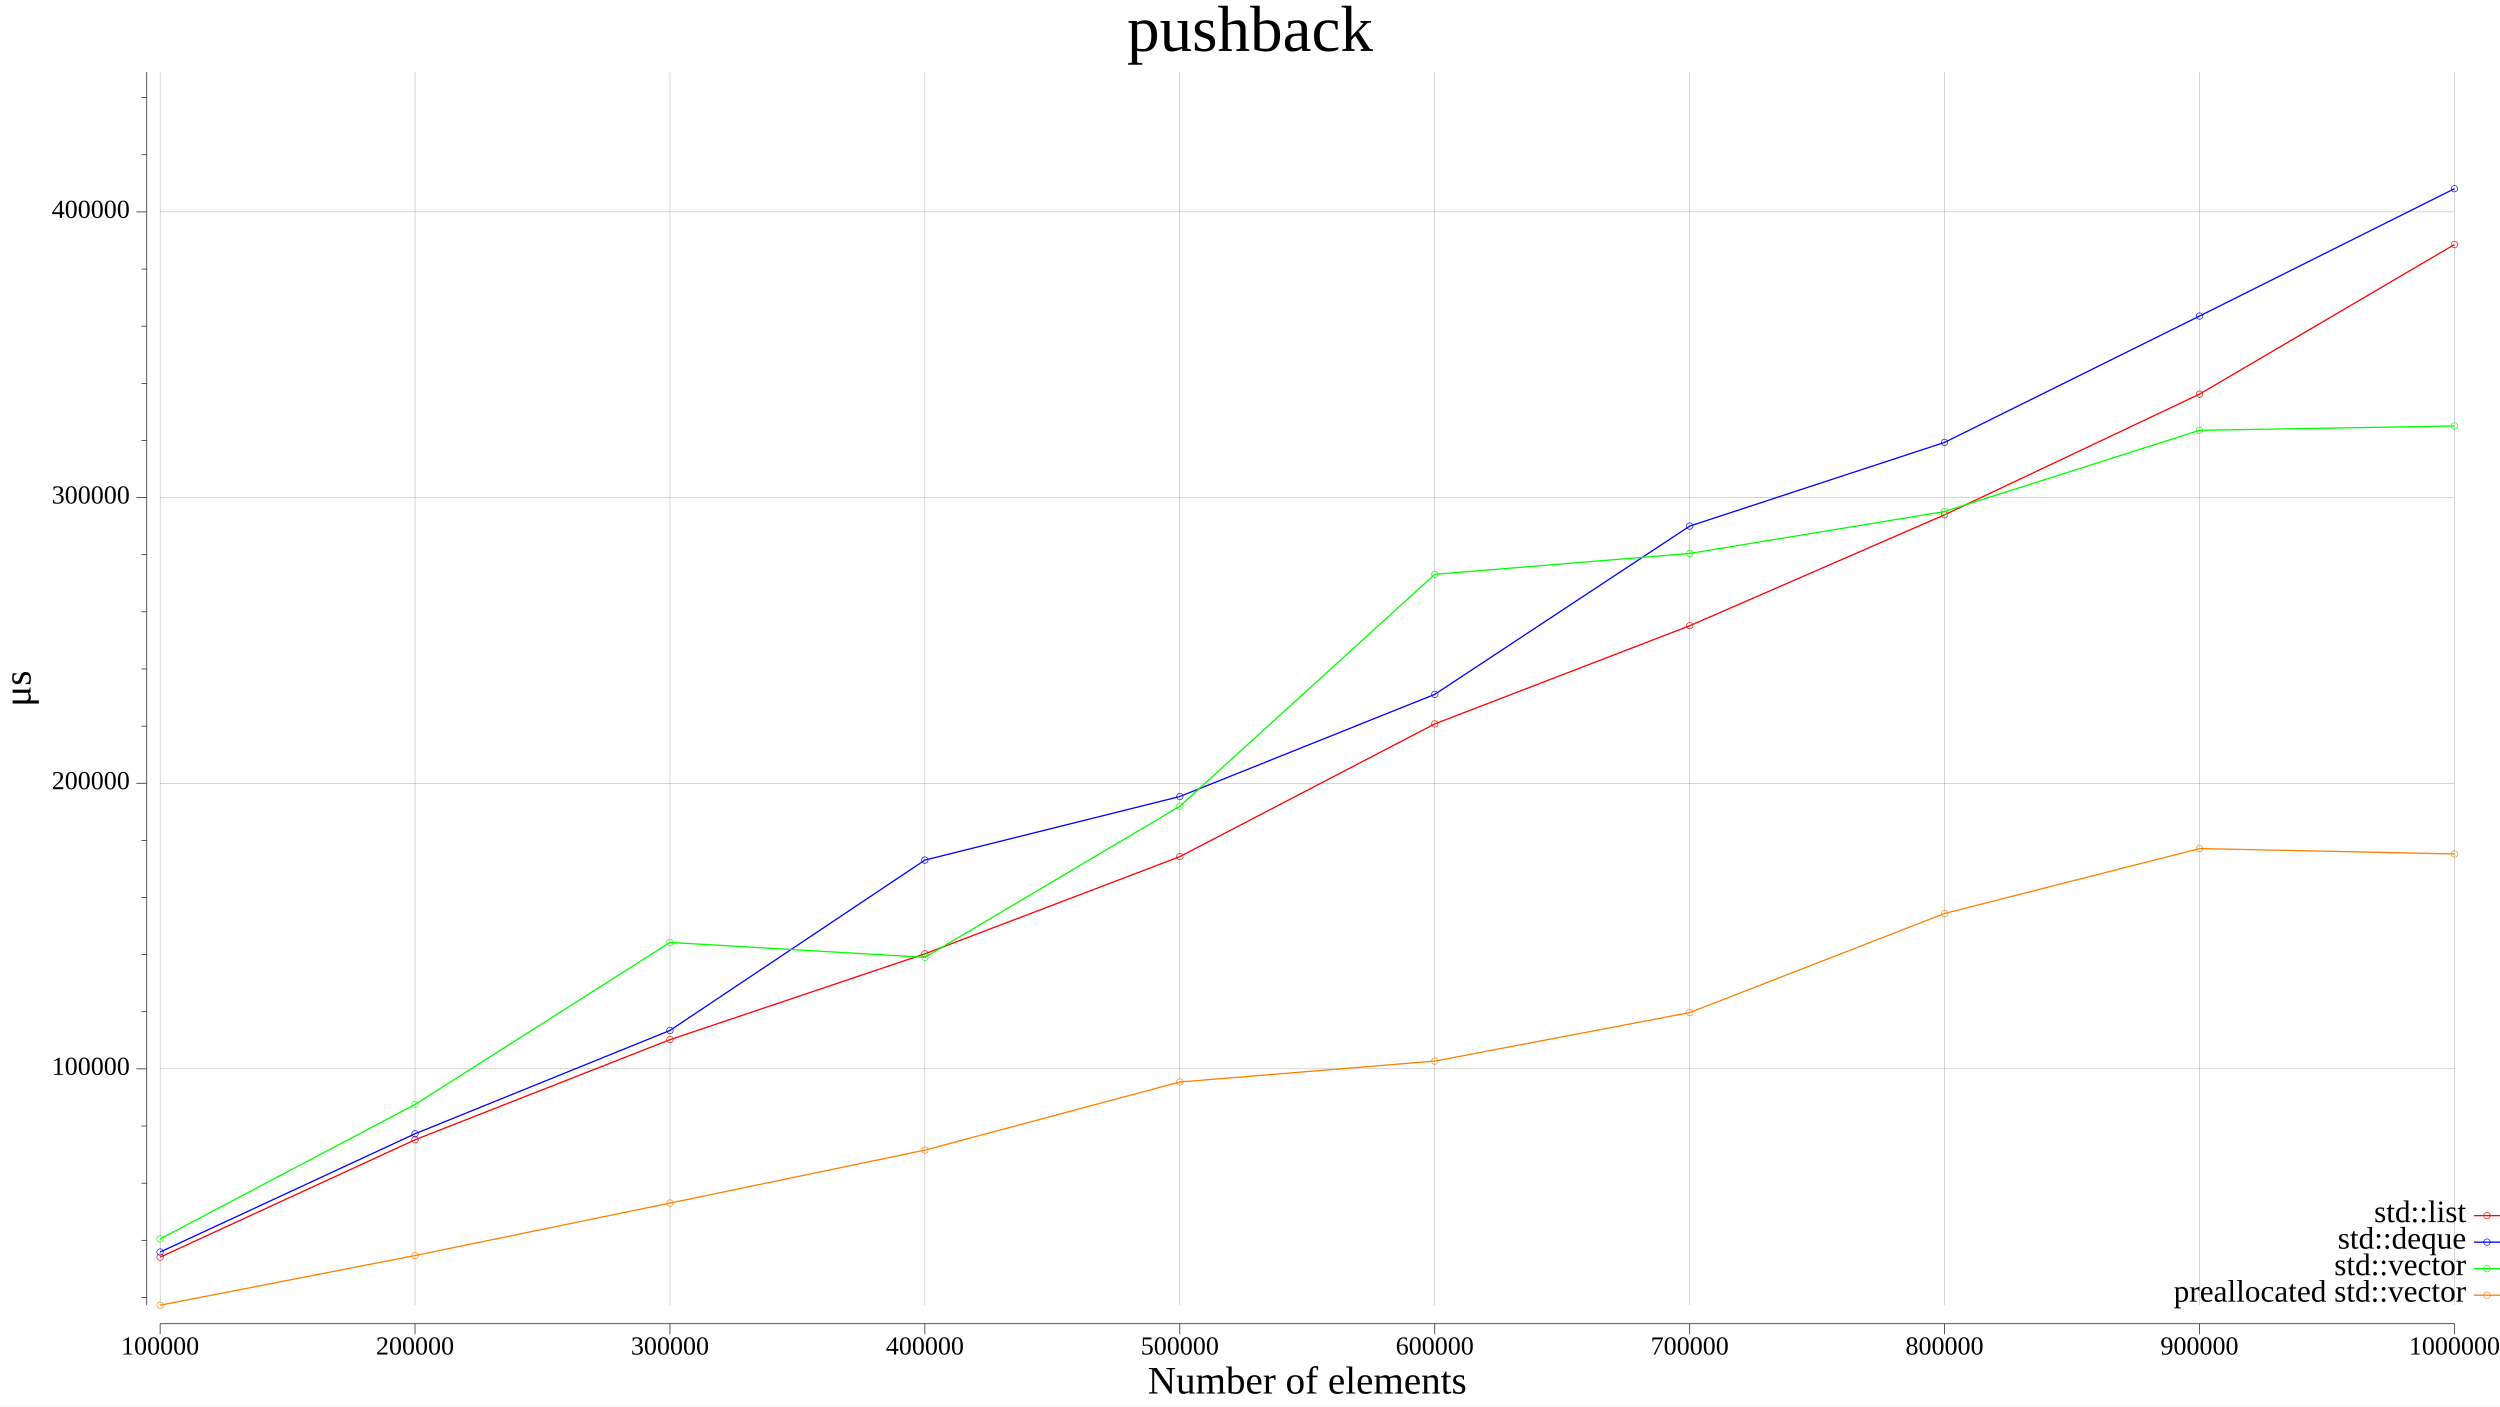
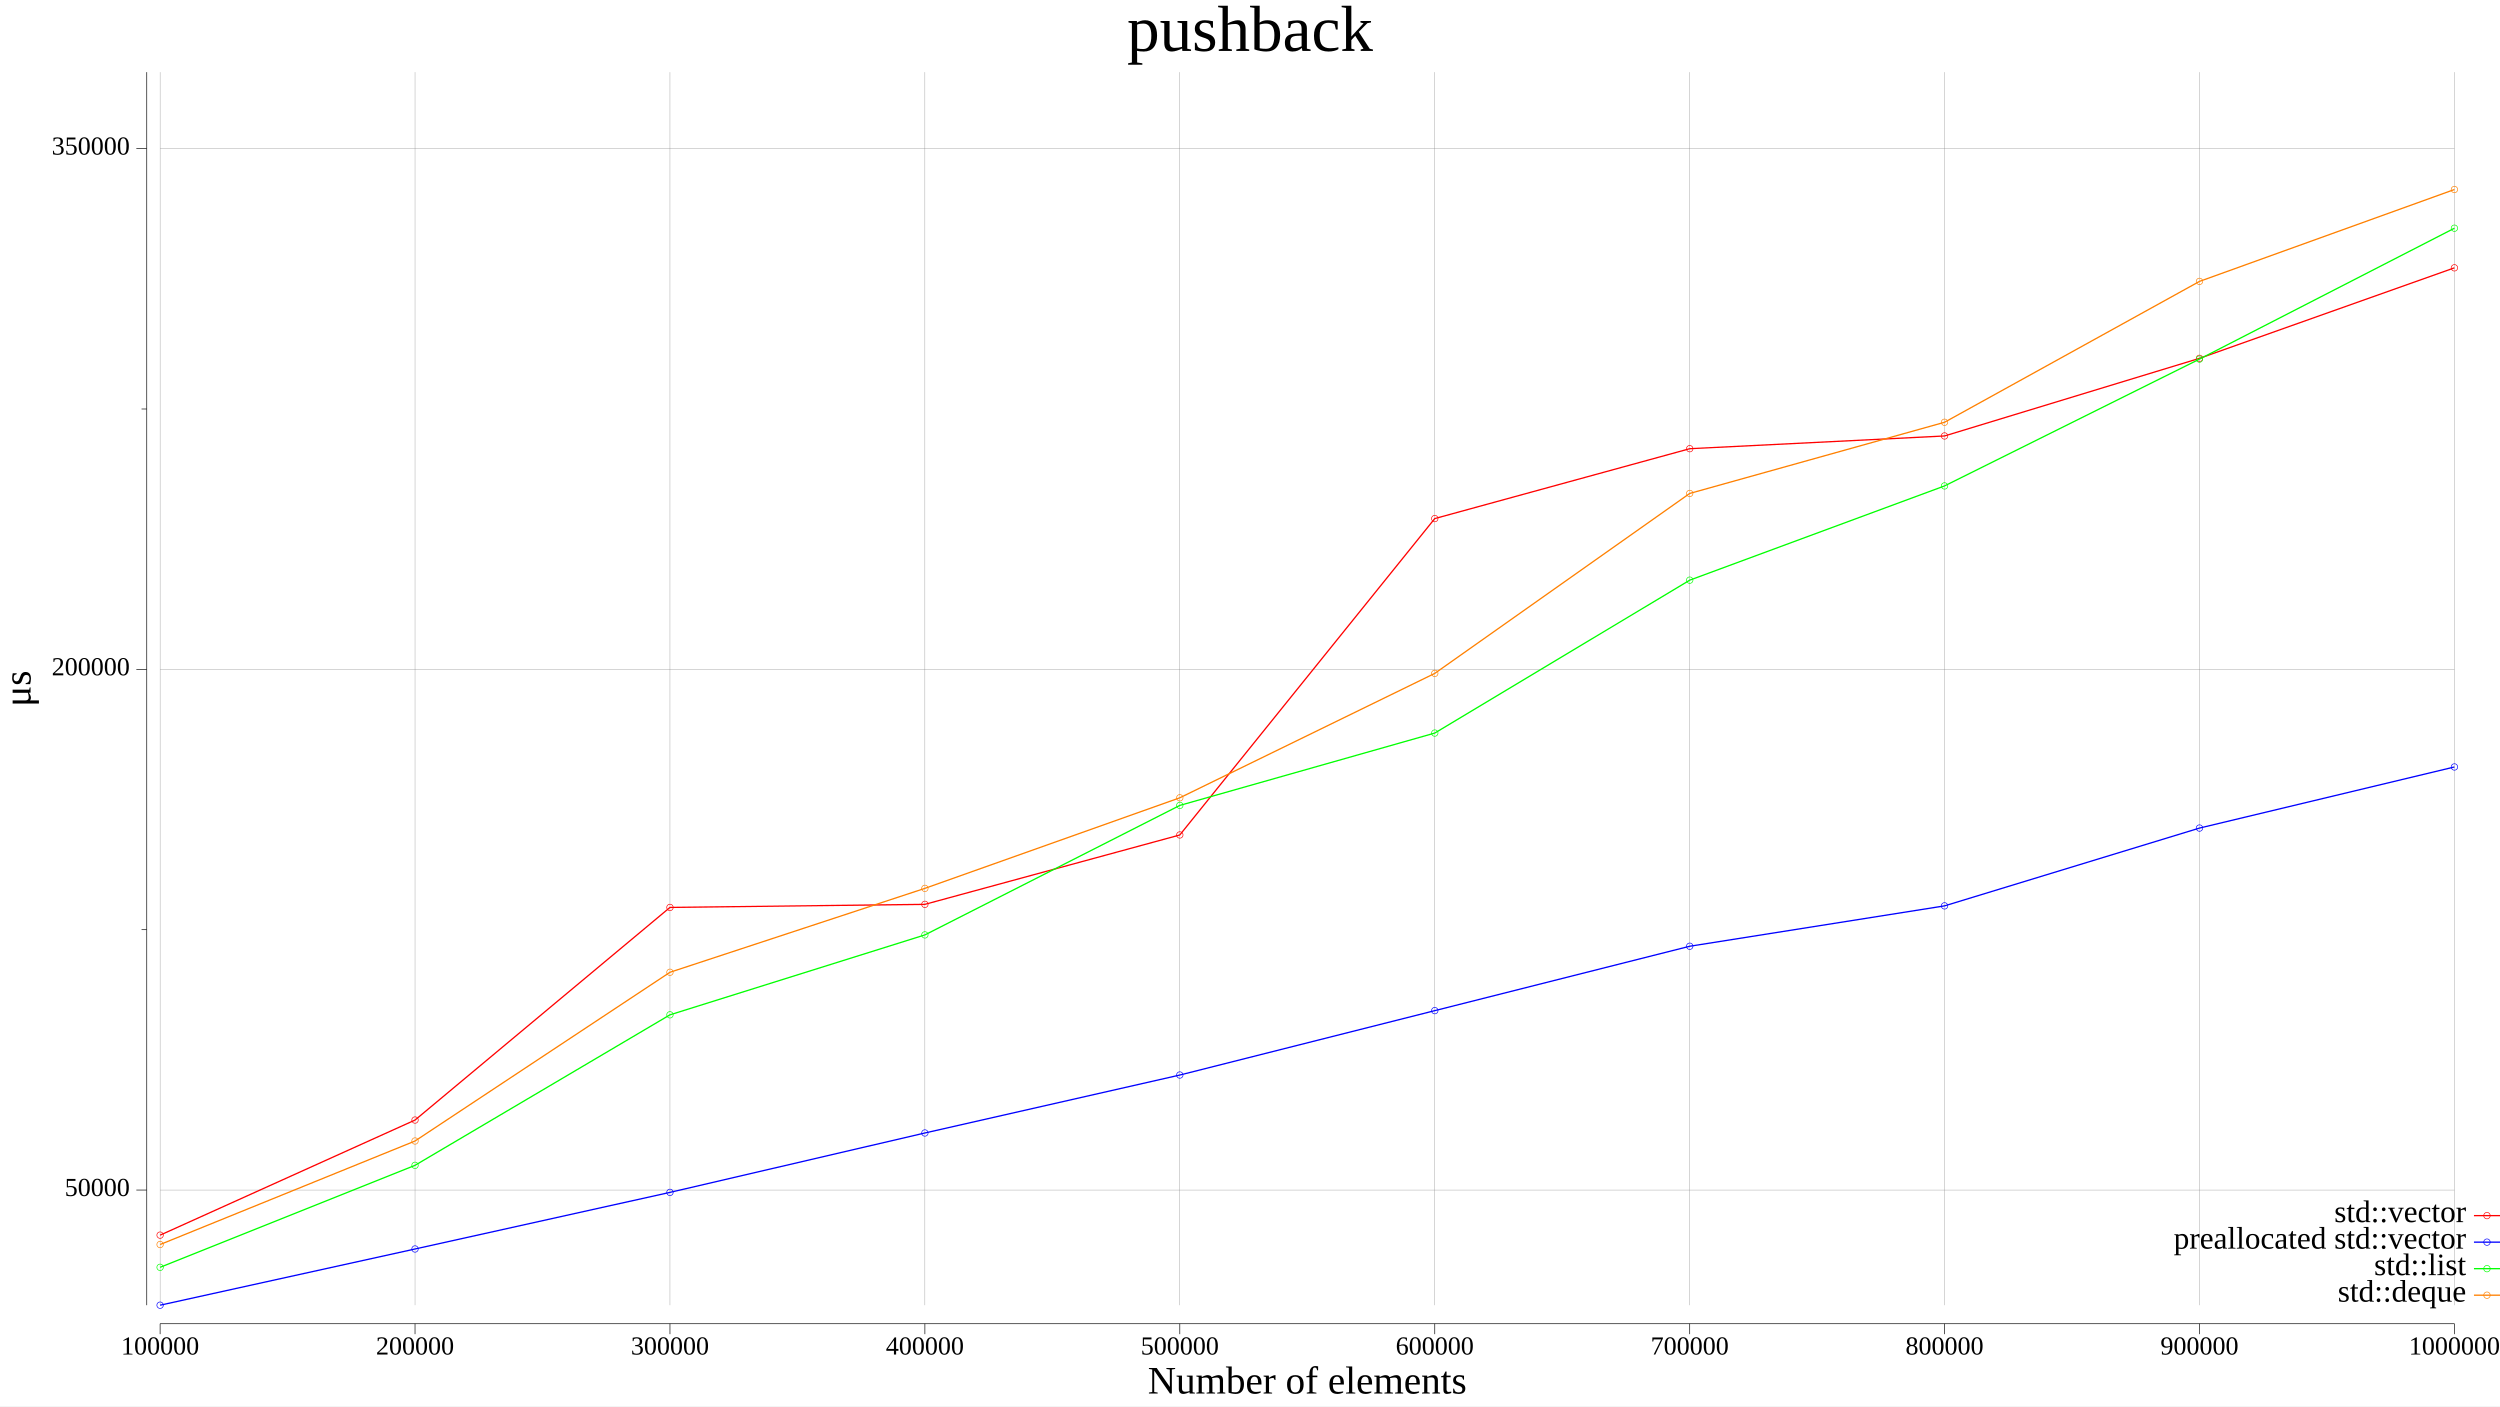
<svg xmlns="http://www.w3.org/2000/svg" width="1920pt" height="1080pt" viewBox="0 0 1920 1080">
  <g transform="scale(1, -1) translate(0, -1080)">
    <path d="M0,0L1920,0L1920,1080L0,1080Z" style="fill:#FFFFFF" />
    <text x="865.58" y="-1040.9" transform="scale(1, -1)" style="font-family:Liberation Serif;font-variant:normal;font-weight:normal;font-style:normal;font-size:50px">pushback</text>
    <text x="881.52" y="-9.756" transform="scale(1, -1)" style="font-family:Liberation Serif;font-variant:normal;font-weight:normal;font-style:normal;font-size:30px">Number of elements</text>
    <text x="92.962" y="-39.727" transform="scale(1, -1)" style="font-family:Liberation Serif;font-variant:normal;font-weight:normal;font-style:normal;font-size:20px">100000</text>
    <text x="288.74" y="-39.727" transform="scale(1, -1)" style="font-family:Liberation Serif;font-variant:normal;font-weight:normal;font-style:normal;font-size:20px">200000</text>
    <text x="484.53" y="-39.727" transform="scale(1, -1)" style="font-family:Liberation Serif;font-variant:normal;font-weight:normal;font-style:normal;font-size:20px">300000</text>
    <text x="680.31" y="-39.727" transform="scale(1, -1)" style="font-family:Liberation Serif;font-variant:normal;font-weight:normal;font-style:normal;font-size:20px">400000</text>
    <text x="876.09" y="-39.727" transform="scale(1, -1)" style="font-family:Liberation Serif;font-variant:normal;font-weight:normal;font-style:normal;font-size:20px">500000</text>
    <text x="1071.9" y="-39.727" transform="scale(1, -1)" style="font-family:Liberation Serif;font-variant:normal;font-weight:normal;font-style:normal;font-size:20px">600000</text>
    <text x="1267.7" y="-39.727" transform="scale(1, -1)" style="font-family:Liberation Serif;font-variant:normal;font-weight:normal;font-style:normal;font-size:20px">700000</text>
    <text x="1463.4" y="-39.727" transform="scale(1, -1)" style="font-family:Liberation Serif;font-variant:normal;font-weight:normal;font-style:normal;font-size:20px">800000</text>
    <text x="1659.2" y="-39.727" transform="scale(1, -1)" style="font-family:Liberation Serif;font-variant:normal;font-weight:normal;font-style:normal;font-size:20px">900000</text>
    <text x="1850" y="-39.727" transform="scale(1, -1)" style="font-family:Liberation Serif;font-variant:normal;font-weight:normal;font-style:normal;font-size:20px">1000000</text>
    <path d="M122.96,55.371L122.96,63.371" style="fill:none;stroke:#000000;stroke-width:0.5" />
    <path d="M318.74,55.371L318.74,63.371" style="fill:none;stroke:#000000;stroke-width:0.5" />
    <path d="M514.53,55.371L514.53,63.371" style="fill:none;stroke:#000000;stroke-width:0.5" />
    <path d="M710.31,55.371L710.31,63.371" style="fill:none;stroke:#000000;stroke-width:0.5" />
    <path d="M906.09,55.371L906.09,63.371" style="fill:none;stroke:#000000;stroke-width:0.5" />
    <path d="M1101.9,55.371L1101.9,63.371" style="fill:none;stroke:#000000;stroke-width:0.5" />
    <path d="M1297.7,55.371L1297.7,63.371" style="fill:none;stroke:#000000;stroke-width:0.5" />
    <path d="M1493.4,55.371L1493.4,63.371" style="fill:none;stroke:#000000;stroke-width:0.5" />
    <path d="M1689.2,55.371L1689.2,63.371" style="fill:none;stroke:#000000;stroke-width:0.5" />
    <path d="M1885,55.371L1885,63.371" style="fill:none;stroke:#000000;stroke-width:0.5" />
    <path d="M122.96,63.371L1885,63.371" style="fill:none;stroke:#000000;stroke-width:0.5" />
    <g transform="rotate(90)">
      <text x="537.24" y="23.467" transform="scale(1, -1)" style="font-family:Liberation Serif;font-variant:normal;font-weight:normal;font-style:normal;font-size:30px">μs</text>
    </g>
-     <text x="39.712" y="-254.52" transform="scale(1, -1)" style="font-family:Liberation Serif;font-variant:normal;font-weight:normal;font-style:normal;font-size:20px">100000</text>
-     <text x="39.712" y="-473.91" transform="scale(1, -1)" style="font-family:Liberation Serif;font-variant:normal;font-weight:normal;font-style:normal;font-size:20px">200000</text>
-     <text x="39.712" y="-693.29" transform="scale(1, -1)" style="font-family:Liberation Serif;font-variant:normal;font-weight:normal;font-style:normal;font-size:20px">300000</text>
-     <text x="39.712" y="-912.68" transform="scale(1, -1)" style="font-family:Liberation Serif;font-variant:normal;font-weight:normal;font-style:normal;font-size:20px">400000</text>
-     <path d="M104.71,259.09L112.71,259.09" style="fill:none;stroke:#000000;stroke-width:0.5" />
-     <path d="M104.71,478.48L112.71,478.48" style="fill:none;stroke:#000000;stroke-width:0.5" />
-     <path d="M104.71,697.86L112.71,697.86" style="fill:none;stroke:#000000;stroke-width:0.5" />
-     <path d="M104.71,917.25L112.71,917.25" style="fill:none;stroke:#000000;stroke-width:0.5" />
-     <path d="M108.71,83.582L112.71,83.582" style="fill:none;stroke:#000000;stroke-width:0.5" />
-     <path d="M108.71,127.46L112.71,127.46" style="fill:none;stroke:#000000;stroke-width:0.5" />
-     <path d="M108.71,171.34L112.71,171.34" style="fill:none;stroke:#000000;stroke-width:0.5" />
-     <path d="M108.71,215.21L112.71,215.21" style="fill:none;stroke:#000000;stroke-width:0.5" />
-     <path d="M108.71,302.97L112.71,302.97" style="fill:none;stroke:#000000;stroke-width:0.5" />
-     <path d="M108.71,346.84L112.71,346.84" style="fill:none;stroke:#000000;stroke-width:0.5" />
-     <path d="M108.71,390.72L112.71,390.72" style="fill:none;stroke:#000000;stroke-width:0.5" />
-     <path d="M108.71,434.6L112.71,434.6" style="fill:none;stroke:#000000;stroke-width:0.5" />
-     <path d="M108.71,522.35L112.71,522.35" style="fill:none;stroke:#000000;stroke-width:0.5" />
-     <path d="M108.71,566.23L112.71,566.23" style="fill:none;stroke:#000000;stroke-width:0.5" />
-     <path d="M108.71,610.11L112.71,610.11" style="fill:none;stroke:#000000;stroke-width:0.5" />
-     <path d="M108.71,653.98L112.71,653.98" style="fill:none;stroke:#000000;stroke-width:0.5" />
-     <path d="M108.71,741.74L112.71,741.74" style="fill:none;stroke:#000000;stroke-width:0.5" />
-     <path d="M108.71,785.62L112.71,785.62" style="fill:none;stroke:#000000;stroke-width:0.5" />
-     <path d="M108.71,829.49L112.71,829.49" style="fill:none;stroke:#000000;stroke-width:0.5" />
-     <path d="M108.71,873.37L112.71,873.37" style="fill:none;stroke:#000000;stroke-width:0.5" />
-     <path d="M108.71,961.12L112.71,961.12" style="fill:none;stroke:#000000;stroke-width:0.5" />
-     <path d="M108.71,1005L112.71,1005" style="fill:none;stroke:#000000;stroke-width:0.5" />
+     <text x="49.712" y="-161.47" transform="scale(1, -1)" style="font-family:Liberation Serif;font-variant:normal;font-weight:normal;font-style:normal;font-size:20px">50000</text>
+     <text x="39.712" y="-561.37" transform="scale(1, -1)" style="font-family:Liberation Serif;font-variant:normal;font-weight:normal;font-style:normal;font-size:20px">200000</text>
+     <text x="39.712" y="-961.27" transform="scale(1, -1)" style="font-family:Liberation Serif;font-variant:normal;font-weight:normal;font-style:normal;font-size:20px">350000</text>
+     <path d="M104.71,166.04L112.71,166.04" style="fill:none;stroke:#000000;stroke-width:0.5" />
+     <path d="M104.71,565.94L112.71,565.94" style="fill:none;stroke:#000000;stroke-width:0.5" />
+     <path d="M104.71,965.84L112.71,965.84" style="fill:none;stroke:#000000;stroke-width:0.5" />
+     <path d="M108.71,365.99L112.71,365.99" style="fill:none;stroke:#000000;stroke-width:0.5" />
+     <path d="M108.71,765.89L112.71,765.89" style="fill:none;stroke:#000000;stroke-width:0.5" />
    <path d="M112.71,77.61L112.71,1024.6" style="fill:none;stroke:#000000;stroke-width:0.5" />
    <path d="M122.96,77.61L122.96,1024.6" style="fill:none;stroke:#808080;stroke-width:0.25" />
    <path d="M318.74,77.61L318.74,1024.6" style="fill:none;stroke:#808080;stroke-width:0.25" />
    <path d="M514.53,77.61L514.53,1024.6" style="fill:none;stroke:#808080;stroke-width:0.25" />
    <path d="M710.31,77.61L710.31,1024.6" style="fill:none;stroke:#808080;stroke-width:0.25" />
    <path d="M906.09,77.61L906.09,1024.6" style="fill:none;stroke:#808080;stroke-width:0.25" />
    <path d="M1101.9,77.61L1101.9,1024.6" style="fill:none;stroke:#808080;stroke-width:0.25" />
    <path d="M1297.7,77.61L1297.7,1024.6" style="fill:none;stroke:#808080;stroke-width:0.25" />
    <path d="M1493.4,77.61L1493.4,1024.6" style="fill:none;stroke:#808080;stroke-width:0.25" />
    <path d="M1689.2,77.61L1689.2,1024.6" style="fill:none;stroke:#808080;stroke-width:0.25" />
    <path d="M1885,77.61L1885,1024.6" style="fill:none;stroke:#808080;stroke-width:0.25" />
-     <path d="M122.96,259.09L1885,259.09" style="fill:none;stroke:#808080;stroke-width:0.25" />
-     <path d="M122.96,478.48L1885,478.48" style="fill:none;stroke:#808080;stroke-width:0.25" />
-     <path d="M122.96,697.86L1885,697.86" style="fill:none;stroke:#808080;stroke-width:0.25" />
-     <path d="M122.96,917.25L1885,917.25" style="fill:none;stroke:#808080;stroke-width:0.25" />
-     <path d="M122.96,114.5L318.74,204.66L514.53,281.54L710.31,347.49L906.09,422.1L1101.9,524.06L1297.7,599.44L1493.4,684.62L1689.2,777.3L1885,892.2" style="fill:none;stroke:#FF0000" />
-     <path d="M125.46,114.5A2.5,2.5 0 1 1 120.46,114.5A2.5,2.5 0 1 1 125.46,114.5Z" style="fill:none;stroke:#FF0000;stroke-width:0.5" />
-     <path d="M321.24,204.66A2.5,2.5 0 1 1 316.24,204.66A2.5,2.5 0 1 1 321.24,204.66Z" style="fill:none;stroke:#FF0000;stroke-width:0.5" />
-     <path d="M517.03,281.54A2.5,2.5 0 1 1 512.03,281.54A2.5,2.5 0 1 1 517.03,281.54Z" style="fill:none;stroke:#FF0000;stroke-width:0.5" />
-     <path d="M712.81,347.49A2.5,2.5 0 1 1 707.81,347.49A2.5,2.5 0 1 1 712.81,347.49Z" style="fill:none;stroke:#FF0000;stroke-width:0.5" />
-     <path d="M908.59,422.1A2.5,2.5 0 1 1 903.59,422.1A2.5,2.5 0 1 1 908.59,422.1Z" style="fill:none;stroke:#FF0000;stroke-width:0.5" />
-     <path d="M1104.4,524.06A2.5,2.5 0 1 1 1099.4,524.06A2.5,2.5 0 1 1 1104.4,524.06Z" style="fill:none;stroke:#FF0000;stroke-width:0.5" />
-     <path d="M1300.2,599.44A2.5,2.5 0 1 1 1295.2,599.44A2.5,2.5 0 1 1 1300.2,599.44Z" style="fill:none;stroke:#FF0000;stroke-width:0.5" />
-     <path d="M1495.9,684.62A2.5,2.5 0 1 1 1490.9,684.62A2.5,2.5 0 1 1 1495.9,684.62Z" style="fill:none;stroke:#FF0000;stroke-width:0.5" />
-     <path d="M1691.7,777.3A2.5,2.5 0 1 1 1686.7,777.3A2.5,2.5 0 1 1 1691.7,777.3Z" style="fill:none;stroke:#FF0000;stroke-width:0.5" />
-     <path d="M1887.5,892.2A2.5,2.5 0 1 1 1882.5,892.2A2.5,2.5 0 1 1 1887.5,892.2Z" style="fill:none;stroke:#FF0000;stroke-width:0.5" />
-     <path d="M122.96,118.45L318.74,209.27L514.53,288.63L710.31,419.46L906.09,468.28L1101.9,546.75L1297.7,675.97L1493.4,740.24L1689.2,837.26L1885,935.09" style="fill:none;stroke:#0000FF" />
-     <path d="M125.46,118.45A2.5,2.5 0 1 1 120.46,118.45A2.5,2.5 0 1 1 125.46,118.45Z" style="fill:none;stroke:#0000FF;stroke-width:0.5" />
-     <path d="M321.24,209.27A2.5,2.5 0 1 1 316.24,209.27A2.5,2.5 0 1 1 321.24,209.27Z" style="fill:none;stroke:#0000FF;stroke-width:0.5" />
-     <path d="M517.03,288.63A2.5,2.5 0 1 1 512.03,288.63A2.5,2.5 0 1 1 517.03,288.63Z" style="fill:none;stroke:#0000FF;stroke-width:0.5" />
-     <path d="M712.81,419.46A2.5,2.5 0 1 1 707.81,419.46A2.5,2.5 0 1 1 712.81,419.46Z" style="fill:none;stroke:#0000FF;stroke-width:0.5" />
-     <path d="M908.59,468.28A2.5,2.5 0 1 1 903.59,468.28A2.5,2.5 0 1 1 908.59,468.28Z" style="fill:none;stroke:#0000FF;stroke-width:0.5" />
-     <path d="M1104.4,546.75A2.5,2.5 0 1 1 1099.4,546.75A2.5,2.5 0 1 1 1104.4,546.75Z" style="fill:none;stroke:#0000FF;stroke-width:0.5" />
-     <path d="M1300.2,675.97A2.5,2.5 0 1 1 1295.2,675.97A2.5,2.5 0 1 1 1300.2,675.97Z" style="fill:none;stroke:#0000FF;stroke-width:0.5" />
-     <path d="M1495.9,740.24A2.5,2.5 0 1 1 1490.9,740.24A2.5,2.5 0 1 1 1495.9,740.24Z" style="fill:none;stroke:#0000FF;stroke-width:0.5" />
-     <path d="M1691.7,837.26A2.5,2.5 0 1 1 1686.7,837.26A2.5,2.5 0 1 1 1691.7,837.26Z" style="fill:none;stroke:#0000FF;stroke-width:0.5" />
-     <path d="M1887.5,935.09A2.5,2.5 0 1 1 1882.5,935.09A2.5,2.5 0 1 1 1887.5,935.09Z" style="fill:none;stroke:#0000FF;stroke-width:0.5" />
-     <path d="M122.96,128.51L318.74,231.78L514.53,356.21L710.31,344.75L906.09,460.81L1101.9,638.92L1297.7,654.97L1493.4,687.15L1689.2,749.51L1885,752.85" style="fill:none;stroke:#00FF00" />
-     <path d="M125.46,128.51A2.5,2.5 0 1 1 120.46,128.51A2.5,2.5 0 1 1 125.46,128.51Z" style="fill:none;stroke:#00FF00;stroke-width:0.5" />
-     <path d="M321.24,231.78A2.5,2.5 0 1 1 316.24,231.78A2.5,2.5 0 1 1 321.24,231.78Z" style="fill:none;stroke:#00FF00;stroke-width:0.5" />
-     <path d="M517.03,356.21A2.5,2.5 0 1 1 512.03,356.21A2.5,2.5 0 1 1 517.03,356.21Z" style="fill:none;stroke:#00FF00;stroke-width:0.5" />
-     <path d="M712.81,344.75A2.5,2.5 0 1 1 707.81,344.75A2.5,2.5 0 1 1 712.81,344.75Z" style="fill:none;stroke:#00FF00;stroke-width:0.5" />
-     <path d="M908.59,460.81A2.5,2.5 0 1 1 903.59,460.81A2.5,2.5 0 1 1 908.59,460.81Z" style="fill:none;stroke:#00FF00;stroke-width:0.5" />
-     <path d="M1104.4,638.92A2.5,2.5 0 1 1 1099.4,638.92A2.5,2.5 0 1 1 1104.4,638.92Z" style="fill:none;stroke:#00FF00;stroke-width:0.5" />
-     <path d="M1300.2,654.97A2.5,2.5 0 1 1 1295.2,654.97A2.5,2.5 0 1 1 1300.2,654.97Z" style="fill:none;stroke:#00FF00;stroke-width:0.5" />
-     <path d="M1495.9,687.15A2.5,2.5 0 1 1 1490.9,687.15A2.5,2.5 0 1 1 1495.9,687.15Z" style="fill:none;stroke:#00FF00;stroke-width:0.5" />
-     <path d="M1691.7,749.51A2.5,2.5 0 1 1 1686.7,749.51A2.5,2.5 0 1 1 1691.7,749.51Z" style="fill:none;stroke:#00FF00;stroke-width:0.5" />
-     <path d="M1887.5,752.85A2.5,2.5 0 1 1 1882.5,752.85A2.5,2.5 0 1 1 1887.5,752.85Z" style="fill:none;stroke:#00FF00;stroke-width:0.5" />
-     <path d="M122.96,77.61L318.74,115.75L514.53,156.06L710.31,196.71L906.09,249.04L1101.9,265.09L1297.7,302.36L1493.4,378.45L1689.2,428.3L1885,424.14" style="fill:none;stroke:#FF8000" />
-     <path d="M125.46,77.61A2.5,2.5 0 1 1 120.46,77.61A2.5,2.5 0 1 1 125.46,77.61Z" style="fill:none;stroke:#FF8000;stroke-width:0.5" />
-     <path d="M321.24,115.75A2.5,2.5 0 1 1 316.24,115.75A2.5,2.5 0 1 1 321.24,115.75Z" style="fill:none;stroke:#FF8000;stroke-width:0.5" />
-     <path d="M517.03,156.06A2.5,2.5 0 1 1 512.03,156.06A2.5,2.5 0 1 1 517.03,156.06Z" style="fill:none;stroke:#FF8000;stroke-width:0.5" />
-     <path d="M712.81,196.71A2.5,2.5 0 1 1 707.81,196.71A2.5,2.5 0 1 1 712.81,196.71Z" style="fill:none;stroke:#FF8000;stroke-width:0.5" />
-     <path d="M908.59,249.04A2.5,2.5 0 1 1 903.59,249.04A2.5,2.5 0 1 1 908.59,249.04Z" style="fill:none;stroke:#FF8000;stroke-width:0.5" />
-     <path d="M1104.4,265.09A2.5,2.5 0 1 1 1099.4,265.09A2.5,2.5 0 1 1 1104.4,265.09Z" style="fill:none;stroke:#FF8000;stroke-width:0.5" />
-     <path d="M1300.2,302.36A2.5,2.5 0 1 1 1295.2,302.36A2.5,2.5 0 1 1 1300.2,302.36Z" style="fill:none;stroke:#FF8000;stroke-width:0.5" />
-     <path d="M1495.9,378.45A2.5,2.5 0 1 1 1490.9,378.45A2.5,2.5 0 1 1 1495.9,378.45Z" style="fill:none;stroke:#FF8000;stroke-width:0.5" />
-     <path d="M1691.7,428.3A2.5,2.5 0 1 1 1686.7,428.3A2.5,2.5 0 1 1 1691.7,428.3Z" style="fill:none;stroke:#FF8000;stroke-width:0.5" />
-     <path d="M1887.5,424.14A2.5,2.5 0 1 1 1882.5,424.14A2.5,2.5 0 1 1 1887.5,424.14Z" style="fill:none;stroke:#FF8000;stroke-width:0.5" />
+     <path d="M122.96,166.04L1885,166.04" style="fill:none;stroke:#808080;stroke-width:0.25" />
+     <path d="M122.96,565.94L1885,565.94" style="fill:none;stroke:#808080;stroke-width:0.25" />
+     <path d="M122.96,965.84L1885,965.84" style="fill:none;stroke:#808080;stroke-width:0.25" />
+     <path d="M122.96,131.41L318.74,219.8L514.53,383.09L710.31,385.46L906.09,438.75L1101.9,681.74L1297.7,735.4L1493.4,745.18L1689.2,804.8L1885,874.31" style="fill:none;stroke:#FF0000" />
+     <path d="M125.46,131.41A2.5,2.5 0 1 1 120.46,131.41A2.5,2.5 0 1 1 125.46,131.41Z" style="fill:none;stroke:#FF0000;stroke-width:0.5" />
+     <path d="M321.24,219.8A2.5,2.5 0 1 1 316.24,219.8A2.5,2.5 0 1 1 321.24,219.8Z" style="fill:none;stroke:#FF0000;stroke-width:0.5" />
+     <path d="M517.03,383.09A2.5,2.5 0 1 1 512.03,383.09A2.5,2.5 0 1 1 517.03,383.09Z" style="fill:none;stroke:#FF0000;stroke-width:0.5" />
+     <path d="M712.81,385.46A2.5,2.5 0 1 1 707.81,385.46A2.5,2.5 0 1 1 712.81,385.46Z" style="fill:none;stroke:#FF0000;stroke-width:0.5" />
+     <path d="M908.59,438.75A2.5,2.5 0 1 1 903.59,438.75A2.5,2.5 0 1 1 908.59,438.75Z" style="fill:none;stroke:#FF0000;stroke-width:0.5" />
+     <path d="M1104.4,681.74A2.5,2.5 0 1 1 1099.4,681.74A2.5,2.5 0 1 1 1104.4,681.74Z" style="fill:none;stroke:#FF0000;stroke-width:0.5" />
+     <path d="M1300.2,735.4A2.5,2.5 0 1 1 1295.2,735.4A2.5,2.5 0 1 1 1300.2,735.4Z" style="fill:none;stroke:#FF0000;stroke-width:0.5" />
+     <path d="M1495.9,745.18A2.5,2.5 0 1 1 1490.9,745.18A2.5,2.5 0 1 1 1495.9,745.18Z" style="fill:none;stroke:#FF0000;stroke-width:0.5" />
+     <path d="M1691.7,804.8A2.5,2.5 0 1 1 1686.7,804.8A2.5,2.5 0 1 1 1691.7,804.8Z" style="fill:none;stroke:#FF0000;stroke-width:0.5" />
+     <path d="M1887.5,874.31A2.5,2.5 0 1 1 1882.5,874.31A2.5,2.5 0 1 1 1887.5,874.31Z" style="fill:none;stroke:#FF0000;stroke-width:0.5" />
+     <path d="M122.96,77.61L318.74,120.78L514.53,164.26L710.31,209.87L906.09,254.38L1101.9,303.83L1297.7,353.28L1493.4,384.29L1689.2,444.04L1885,490.97" style="fill:none;stroke:#0000FF" />
+     <path d="M125.46,77.61A2.5,2.5 0 1 1 120.46,77.61A2.5,2.5 0 1 1 125.46,77.61Z" style="fill:none;stroke:#0000FF;stroke-width:0.5" />
+     <path d="M321.24,120.78A2.5,2.5 0 1 1 316.24,120.78A2.5,2.5 0 1 1 321.24,120.78Z" style="fill:none;stroke:#0000FF;stroke-width:0.5" />
+     <path d="M517.03,164.26A2.5,2.5 0 1 1 512.03,164.26A2.5,2.5 0 1 1 517.03,164.26Z" style="fill:none;stroke:#0000FF;stroke-width:0.5" />
+     <path d="M712.81,209.87A2.5,2.5 0 1 1 707.81,209.87A2.5,2.5 0 1 1 712.81,209.87Z" style="fill:none;stroke:#0000FF;stroke-width:0.5" />
+     <path d="M908.59,254.38A2.5,2.5 0 1 1 903.59,254.38A2.5,2.5 0 1 1 908.59,254.38Z" style="fill:none;stroke:#0000FF;stroke-width:0.5" />
+     <path d="M1104.4,303.83A2.5,2.5 0 1 1 1099.4,303.83A2.5,2.5 0 1 1 1104.4,303.83Z" style="fill:none;stroke:#0000FF;stroke-width:0.5" />
+     <path d="M1300.2,353.28A2.5,2.5 0 1 1 1295.2,353.28A2.5,2.5 0 1 1 1300.2,353.28Z" style="fill:none;stroke:#0000FF;stroke-width:0.5" />
+     <path d="M1495.9,384.29A2.5,2.5 0 1 1 1490.9,384.29A2.5,2.5 0 1 1 1495.9,384.29Z" style="fill:none;stroke:#0000FF;stroke-width:0.5" />
+     <path d="M1691.7,444.04A2.5,2.5 0 1 1 1686.7,444.04A2.5,2.5 0 1 1 1691.7,444.04Z" style="fill:none;stroke:#0000FF;stroke-width:0.5" />
+     <path d="M1887.5,490.97A2.5,2.5 0 1 1 1882.5,490.97A2.5,2.5 0 1 1 1887.5,490.97Z" style="fill:none;stroke:#0000FF;stroke-width:0.5" />
+     <path d="M122.96,106.7L318.74,185.03L514.53,300.62L710.31,361.99L906.09,461.45L1101.9,517.01L1297.7,634.44L1493.4,706.81L1689.2,804.2L1885,904.74" style="fill:none;stroke:#00FF00" />
+     <path d="M125.46,106.7A2.5,2.5 0 1 1 120.46,106.7A2.5,2.5 0 1 1 125.46,106.7Z" style="fill:none;stroke:#00FF00;stroke-width:0.5" />
+     <path d="M321.24,185.03A2.5,2.5 0 1 1 316.24,185.03A2.5,2.5 0 1 1 321.24,185.03Z" style="fill:none;stroke:#00FF00;stroke-width:0.5" />
+     <path d="M517.03,300.62A2.5,2.5 0 1 1 512.03,300.62A2.5,2.5 0 1 1 517.03,300.62Z" style="fill:none;stroke:#00FF00;stroke-width:0.5" />
+     <path d="M712.81,361.99A2.5,2.5 0 1 1 707.81,361.99A2.5,2.5 0 1 1 712.81,361.99Z" style="fill:none;stroke:#00FF00;stroke-width:0.5" />
+     <path d="M908.59,461.45A2.5,2.5 0 1 1 903.59,461.45A2.5,2.5 0 1 1 908.59,461.45Z" style="fill:none;stroke:#00FF00;stroke-width:0.5" />
+     <path d="M1104.4,517.01A2.5,2.5 0 1 1 1099.4,517.01A2.5,2.5 0 1 1 1104.4,517.01Z" style="fill:none;stroke:#00FF00;stroke-width:0.5" />
+     <path d="M1300.2,634.44A2.5,2.5 0 1 1 1295.2,634.44A2.5,2.5 0 1 1 1300.2,634.44Z" style="fill:none;stroke:#00FF00;stroke-width:0.5" />
+     <path d="M1495.9,706.81A2.5,2.5 0 1 1 1490.9,706.81A2.5,2.5 0 1 1 1495.9,706.81Z" style="fill:none;stroke:#00FF00;stroke-width:0.5" />
+     <path d="M1691.7,804.2A2.5,2.5 0 1 1 1686.7,804.2A2.5,2.5 0 1 1 1691.7,804.2Z" style="fill:none;stroke:#00FF00;stroke-width:0.5" />
+     <path d="M1887.5,904.74A2.5,2.5 0 1 1 1882.5,904.74A2.5,2.5 0 1 1 1887.5,904.74Z" style="fill:none;stroke:#00FF00;stroke-width:0.5" />
+     <path d="M122.96,124.21L318.74,203.71L514.53,333.3L710.31,397.74L906.09,467.3L1101.9,562.84L1297.7,701.04L1493.4,755.7L1689.2,863.89L1885,934.46" style="fill:none;stroke:#FF8000" />
+     <path d="M125.46,124.21A2.5,2.5 0 1 1 120.46,124.21A2.5,2.5 0 1 1 125.46,124.21Z" style="fill:none;stroke:#FF8000;stroke-width:0.5" />
+     <path d="M321.24,203.71A2.5,2.5 0 1 1 316.24,203.71A2.5,2.5 0 1 1 321.24,203.71Z" style="fill:none;stroke:#FF8000;stroke-width:0.5" />
+     <path d="M517.03,333.3A2.5,2.5 0 1 1 512.03,333.3A2.5,2.5 0 1 1 517.03,333.3Z" style="fill:none;stroke:#FF8000;stroke-width:0.5" />
+     <path d="M712.81,397.74A2.5,2.5 0 1 1 707.81,397.74A2.5,2.5 0 1 1 712.81,397.74Z" style="fill:none;stroke:#FF8000;stroke-width:0.5" />
+     <path d="M908.59,467.3A2.5,2.5 0 1 1 903.59,467.3A2.5,2.5 0 1 1 908.59,467.3Z" style="fill:none;stroke:#FF8000;stroke-width:0.5" />
+     <path d="M1104.4,562.84A2.5,2.5 0 1 1 1099.4,562.84A2.5,2.5 0 1 1 1104.4,562.84Z" style="fill:none;stroke:#FF8000;stroke-width:0.5" />
+     <path d="M1300.2,701.04A2.5,2.5 0 1 1 1295.2,701.04A2.5,2.5 0 1 1 1300.2,701.04Z" style="fill:none;stroke:#FF8000;stroke-width:0.5" />
+     <path d="M1495.9,755.7A2.5,2.5 0 1 1 1490.9,755.7A2.5,2.5 0 1 1 1495.9,755.7Z" style="fill:none;stroke:#FF8000;stroke-width:0.5" />
+     <path d="M1691.7,863.89A2.5,2.5 0 1 1 1686.7,863.89A2.5,2.5 0 1 1 1691.7,863.89Z" style="fill:none;stroke:#FF8000;stroke-width:0.5" />
+     <path d="M1887.5,934.46A2.5,2.5 0 1 1 1882.5,934.46A2.5,2.5 0 1 1 1887.5,934.46Z" style="fill:none;stroke:#FF8000;stroke-width:0.5" />
    <path d="M1900,146.4L1920,146.4" style="fill:none;stroke:#FF0000" />
    <path d="M1912.5,146.4A2.5,2.5 0 1 1 1907.5,146.4A2.5,2.5 0 1 1 1912.5,146.4Z" style="fill:none;stroke:#FF0000;stroke-width:0.5" />
-     <text x="1823.3" y="-141.42" transform="scale(1, -1)" style="font-family:Liberation Serif;font-variant:normal;font-weight:normal;font-style:normal;font-size:24px">std::list</text>
+     <text x="1792.7" y="-141.42" transform="scale(1, -1)" style="font-family:Liberation Serif;font-variant:normal;font-weight:normal;font-style:normal;font-size:24px">std::vector</text>
    <path d="M1900,126.03L1920,126.03" style="fill:none;stroke:#0000FF" />
    <path d="M1912.5,126.03A2.5,2.5 0 1 1 1907.5,126.03A2.5,2.5 0 1 1 1912.5,126.03Z" style="fill:none;stroke:#0000FF;stroke-width:0.5" />
-     <text x="1795.4" y="-121.05" transform="scale(1, -1)" style="font-family:Liberation Serif;font-variant:normal;font-weight:normal;font-style:normal;font-size:24px">std::deque</text>
+     <text x="1669.4" y="-121.05" transform="scale(1, -1)" style="font-family:Liberation Serif;font-variant:normal;font-weight:normal;font-style:normal;font-size:24px">preallocated std::vector</text>
    <path d="M1900,105.66L1920,105.66" style="fill:none;stroke:#00FF00" />
    <path d="M1912.5,105.66A2.5,2.5 0 1 1 1907.5,105.66A2.5,2.5 0 1 1 1912.5,105.66Z" style="fill:none;stroke:#00FF00;stroke-width:0.5" />
-     <text x="1792.7" y="-100.69" transform="scale(1, -1)" style="font-family:Liberation Serif;font-variant:normal;font-weight:normal;font-style:normal;font-size:24px">std::vector</text>
+     <text x="1823.3" y="-100.69" transform="scale(1, -1)" style="font-family:Liberation Serif;font-variant:normal;font-weight:normal;font-style:normal;font-size:24px">std::list</text>
    <path d="M1900,85.294L1920,85.294" style="fill:none;stroke:#FF8000" />
    <path d="M1912.5,85.294A2.5,2.5 0 1 1 1907.5,85.294A2.5,2.5 0 1 1 1912.5,85.294Z" style="fill:none;stroke:#FF8000;stroke-width:0.5" />
-     <text x="1669.4" y="-80.319" transform="scale(1, -1)" style="font-family:Liberation Serif;font-variant:normal;font-weight:normal;font-style:normal;font-size:24px">preallocated std::vector</text>
+     <text x="1795.4" y="-80.319" transform="scale(1, -1)" style="font-family:Liberation Serif;font-variant:normal;font-weight:normal;font-style:normal;font-size:24px">std::deque</text>
  </g>
</svg>
